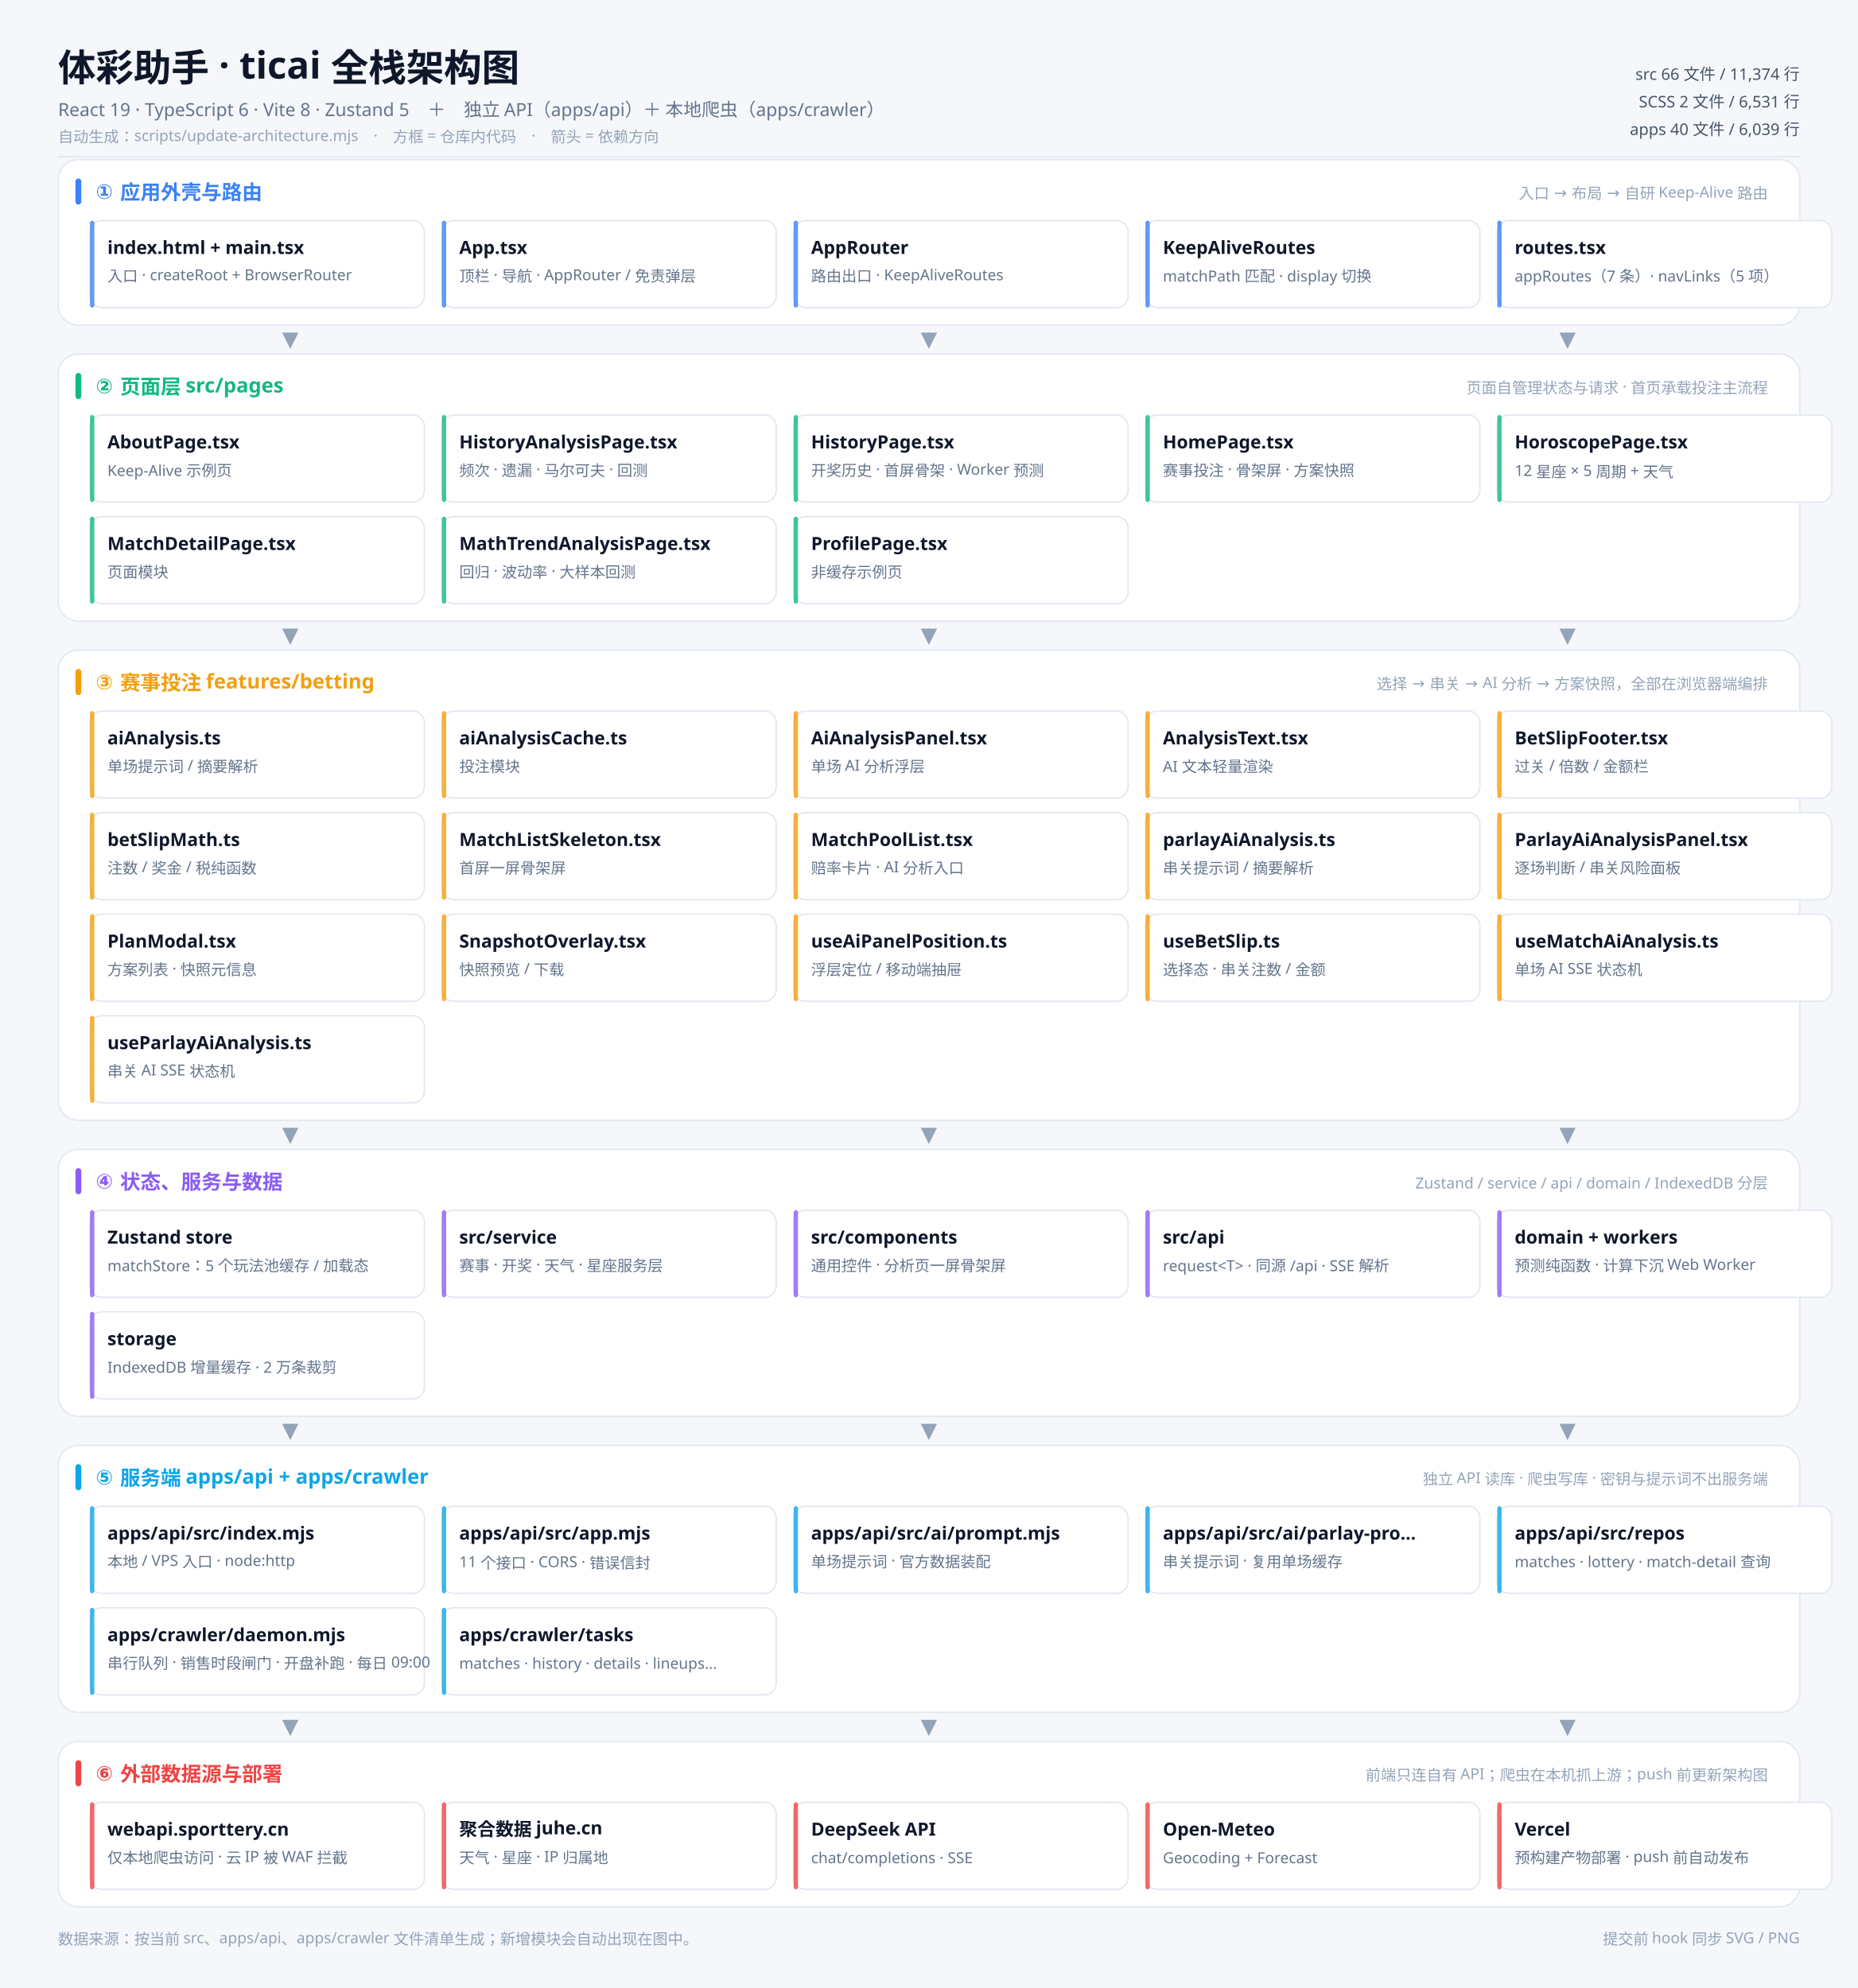
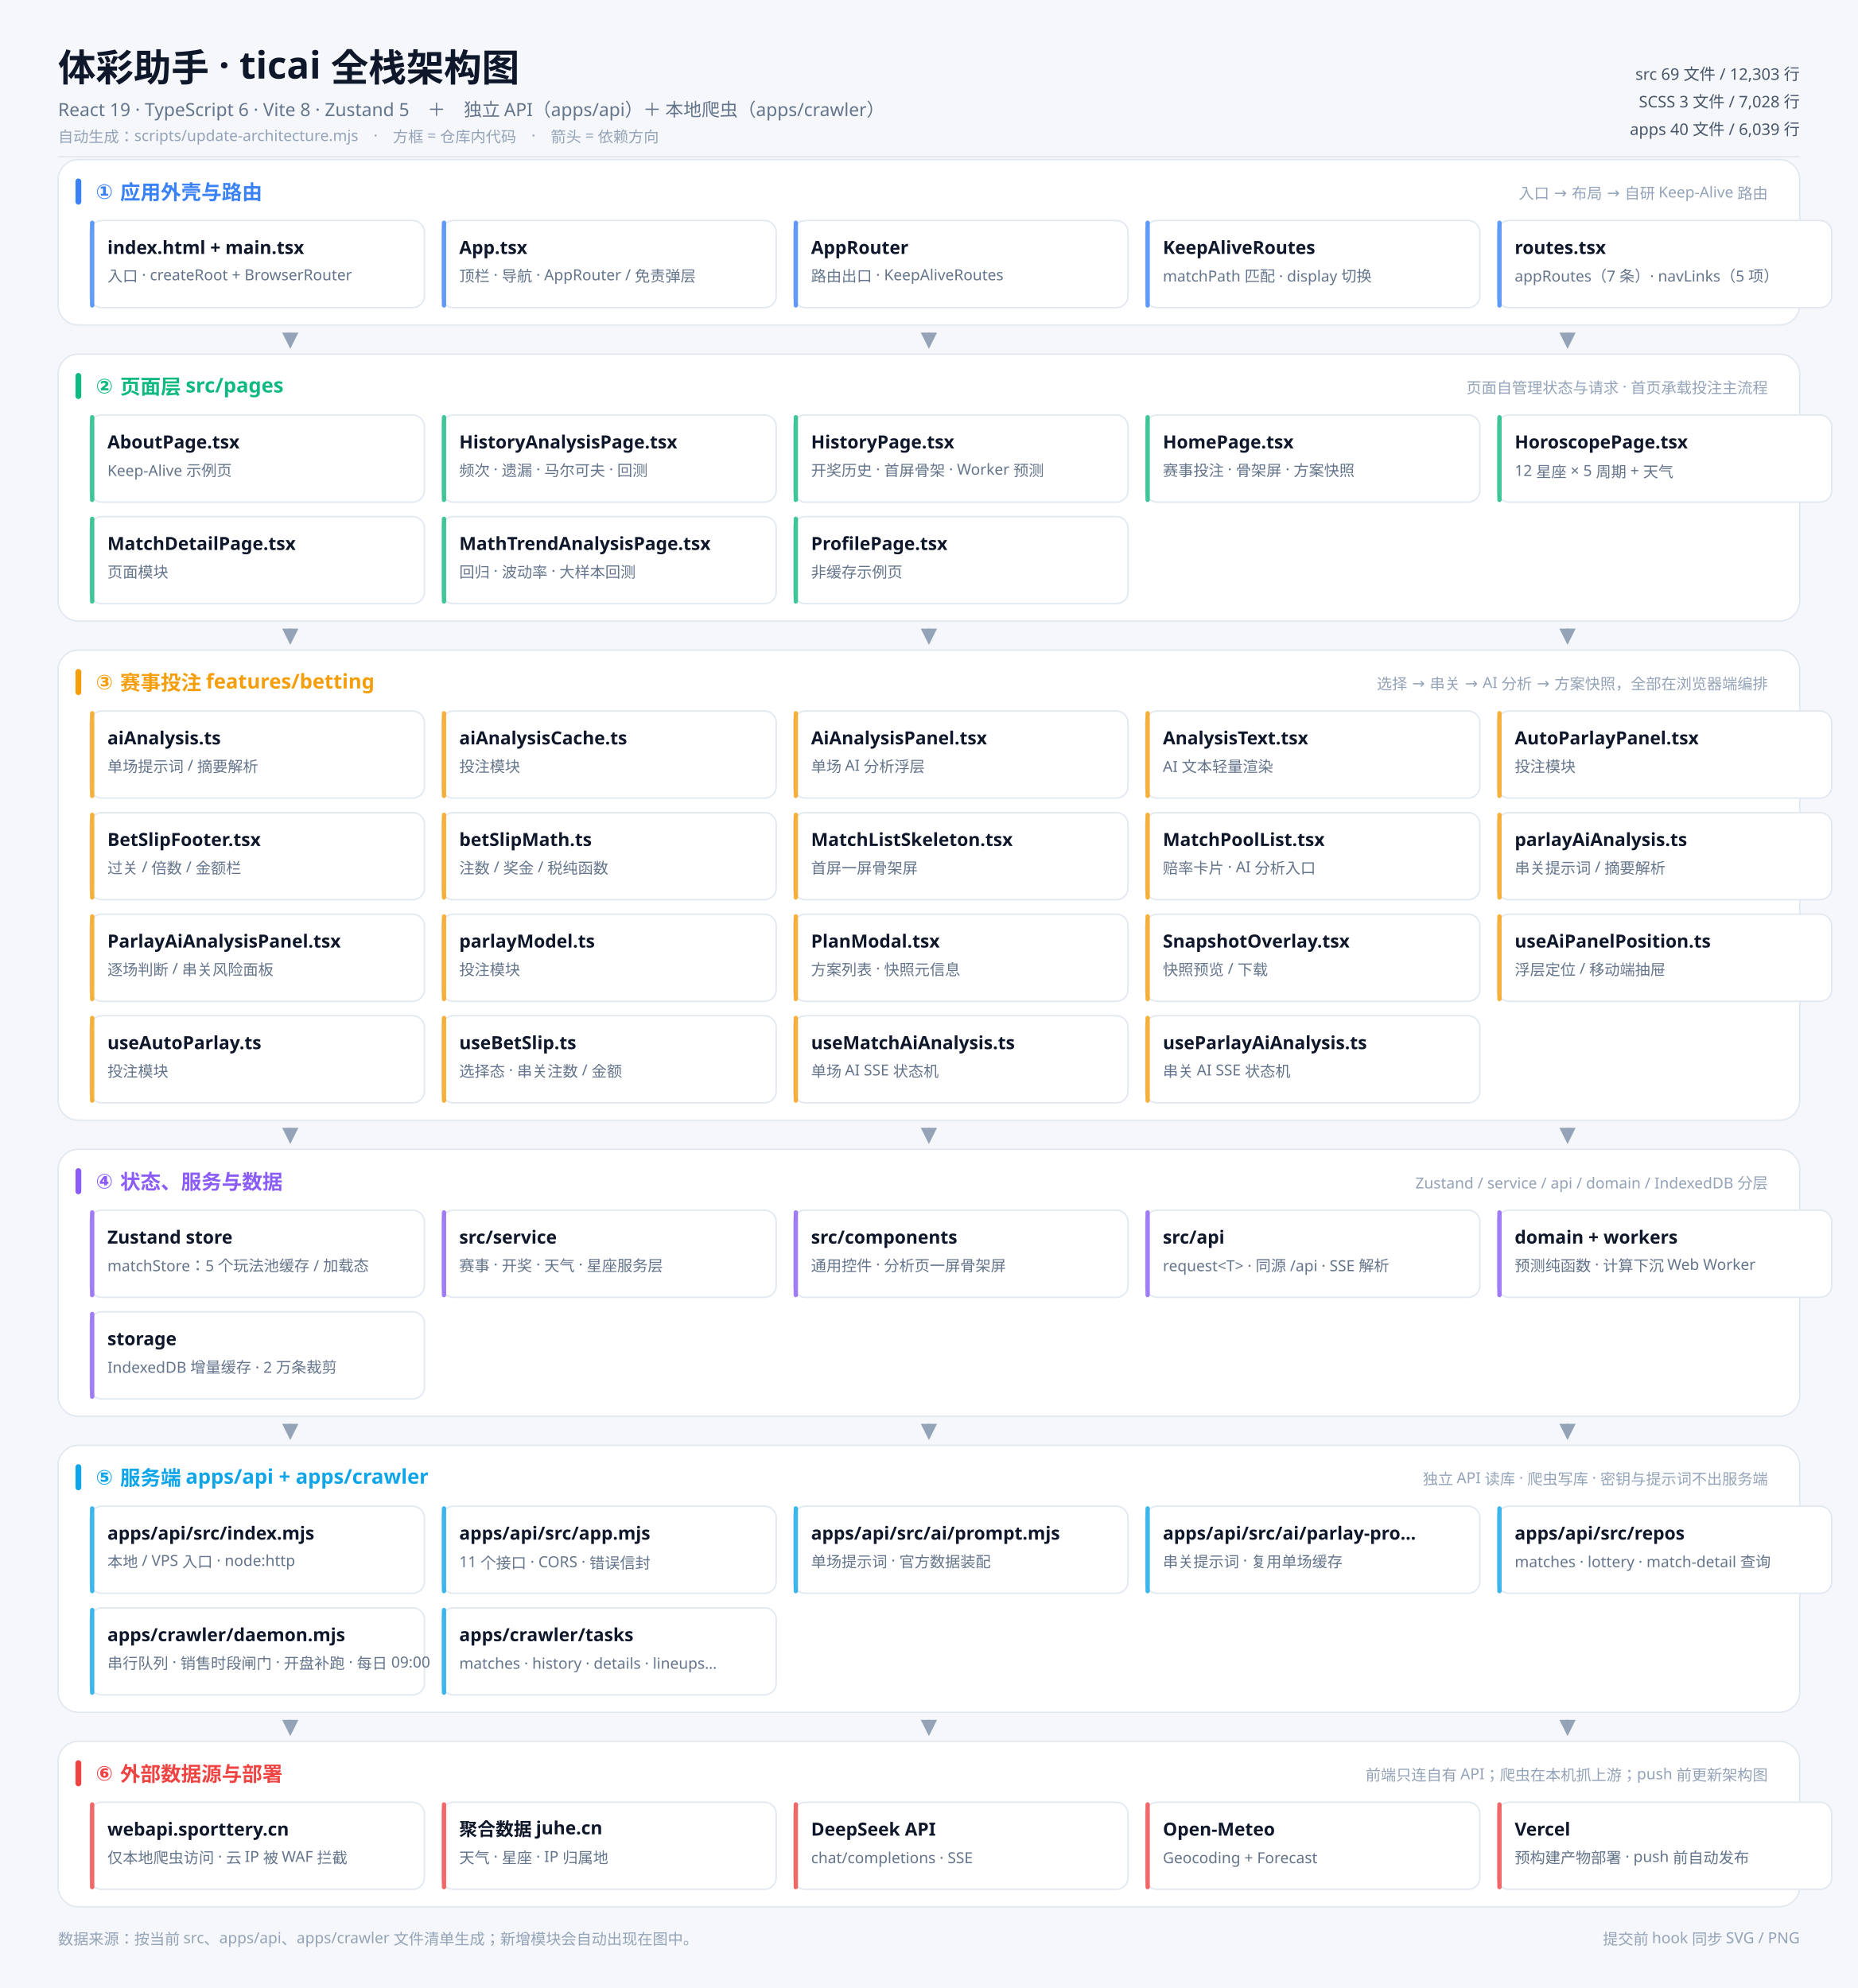
<svg xmlns="http://www.w3.org/2000/svg" viewBox="0 0 1280 1370" width="1280" height="1370" font-family="'Microsoft YaHei','PingFang SC','Noto Sans SC','Segoe UI',sans-serif">
  <defs>
    <marker id="ar" viewBox="0 0 8 8" refX="7" refY="4" markerWidth="7" markerHeight="7" orient="auto-start-reverse">
      <path d="M0 0 L8 4 L0 8 Z" fill="#94a3b8" />
    </marker>
  </defs>
  <rect width="1280" height="1370" fill="#f5f7fa" />
  <text x="40" y="56" font-size="26" font-weight="700" fill="#0f172a">体彩助手 · ticai 全栈架构图</text>
  <text x="40" y="80" font-size="12.5" fill="#64748b">React 19 · TypeScript 6 · Vite 8 · Zustand 5　＋　独立 API（apps/api）＋ 本地爬虫（apps/crawler）</text>
-   <text x="1240" y="55" text-anchor="end" font-size="11" fill="#475569">src 66 文件 / 11,374 行</text>
-   <text x="1240" y="74" text-anchor="end" font-size="11" fill="#475569">SCSS 2 文件 / 6,531 行</text>
+   <text x="1240" y="55" text-anchor="end" font-size="11" fill="#475569">src 69 文件 / 12,303 行</text>
+   <text x="1240" y="74" text-anchor="end" font-size="11" fill="#475569">SCSS 3 文件 / 7,028 行</text>
  <text x="1240" y="93" text-anchor="end" font-size="11" fill="#475569">apps 40 文件 / 6,039 行</text>
  <text x="40" y="98" font-size="10.5" fill="#94a3b8">自动生成：scripts/update-architecture.mjs　·　方框 = 仓库内代码　·　箭头 = 依赖方向</text>
  <line x1="40" y1="108" x2="1240" y2="108" stroke="#e2e8f0" />
  <g>
    <rect x="40" y="110" width="1200" height="114" rx="14" fill="#ffffff" stroke="#e2e8f0" />
    <rect x="52" y="123" width="4" height="18" rx="2" fill="#3b82f6" />
    <text x="66" y="137" font-size="14" font-weight="700" fill="#3b82f6">① 应用外壳与路由</text>
    <text x="1218" y="137" text-anchor="end" font-size="10.5" fill="#94a3b8">入口 → 布局 → 自研 Keep-Alive 路由</text>
    <g>
      <rect x="62" y="152" width="230.4" height="60" rx="8" fill="#ffffff" stroke="#e2e8f0" />
      <rect x="62" y="152" width="3" height="60" rx="1.5" fill="#3b82f6" opacity="0.8" />
      <text x="74.0" y="175" font-size="12.5" font-weight="600" fill="#0f172a">index.html + main.tsx</text>
      <text x="74.0" y="194" font-size="10.5" fill="#64748b">入口 · createRoot + BrowserRouter</text>
    </g>
    <g>
      <rect x="304.4" y="152" width="230.4" height="60" rx="8" fill="#ffffff" stroke="#e2e8f0" />
      <rect x="304.4" y="152" width="3" height="60" rx="1.5" fill="#3b82f6" opacity="0.8" />
      <text x="316.4" y="175" font-size="12.5" font-weight="600" fill="#0f172a">App.tsx</text>
      <text x="316.4" y="194" font-size="10.5" fill="#64748b">顶栏 · 导航 · AppRouter / 免责弹层</text>
    </g>
    <g>
      <rect x="546.8" y="152" width="230.4" height="60" rx="8" fill="#ffffff" stroke="#e2e8f0" />
      <rect x="546.8" y="152" width="3" height="60" rx="1.5" fill="#3b82f6" opacity="0.8" />
      <text x="558.8" y="175" font-size="12.5" font-weight="600" fill="#0f172a">AppRouter</text>
      <text x="558.8" y="194" font-size="10.5" fill="#64748b">路由出口 · KeepAliveRoutes</text>
    </g>
    <g>
      <rect x="789.2" y="152" width="230.4" height="60" rx="8" fill="#ffffff" stroke="#e2e8f0" />
      <rect x="789.2" y="152" width="3" height="60" rx="1.5" fill="#3b82f6" opacity="0.8" />
      <text x="801.2" y="175" font-size="12.5" font-weight="600" fill="#0f172a">KeepAliveRoutes</text>
      <text x="801.2" y="194" font-size="10.5" fill="#64748b">matchPath 匹配 · display 切换</text>
    </g>
    <g>
      <rect x="1031.6" y="152" width="230.4" height="60" rx="8" fill="#ffffff" stroke="#e2e8f0" />
      <rect x="1031.6" y="152" width="3" height="60" rx="1.5" fill="#3b82f6" opacity="0.8" />
      <text x="1043.6" y="175" font-size="12.5" font-weight="600" fill="#0f172a">routes.tsx</text>
      <text x="1043.6" y="194" font-size="10.5" fill="#64748b">appRoutes（7 条）· navLinks（5 项）</text>
    </g>
  </g>
  <line x1="200" y1="229" x2="200" y2="239" stroke="#cbd5e1" stroke-width="1.6" marker-end="url(#ar)" />
  <line x1="640" y1="229" x2="640" y2="239" stroke="#cbd5e1" stroke-width="1.6" marker-end="url(#ar)" />
  <line x1="1080" y1="229" x2="1080" y2="239" stroke="#cbd5e1" stroke-width="1.6" marker-end="url(#ar)" />
  <g>
    <rect x="40" y="244" width="1200" height="184" rx="14" fill="#ffffff" stroke="#e2e8f0" />
    <rect x="52" y="257" width="4" height="18" rx="2" fill="#10b981" />
    <text x="66" y="271" font-size="14" font-weight="700" fill="#10b981">② 页面层 src/pages</text>
    <text x="1218" y="271" text-anchor="end" font-size="10.5" fill="#94a3b8">页面自管理状态与请求 · 首页承载投注主流程</text>
    <g>
      <rect x="62" y="286" width="230.4" height="60" rx="8" fill="#ffffff" stroke="#e2e8f0" />
      <rect x="62" y="286" width="3" height="60" rx="1.5" fill="#10b981" opacity="0.8" />
      <text x="74.0" y="309" font-size="12.5" font-weight="600" fill="#0f172a">AboutPage.tsx</text>
      <text x="74.0" y="328" font-size="10.5" fill="#64748b">Keep-Alive 示例页</text>
    </g>
    <g>
      <rect x="304.4" y="286" width="230.4" height="60" rx="8" fill="#ffffff" stroke="#e2e8f0" />
      <rect x="304.4" y="286" width="3" height="60" rx="1.5" fill="#10b981" opacity="0.8" />
      <text x="316.4" y="309" font-size="12.5" font-weight="600" fill="#0f172a">HistoryAnalysisPage.tsx</text>
      <text x="316.4" y="328" font-size="10.5" fill="#64748b">频次 · 遗漏 · 马尔可夫 · 回测</text>
    </g>
    <g>
      <rect x="546.8" y="286" width="230.4" height="60" rx="8" fill="#ffffff" stroke="#e2e8f0" />
      <rect x="546.8" y="286" width="3" height="60" rx="1.5" fill="#10b981" opacity="0.8" />
      <text x="558.8" y="309" font-size="12.5" font-weight="600" fill="#0f172a">HistoryPage.tsx</text>
      <text x="558.8" y="328" font-size="10.5" fill="#64748b">开奖历史 · 首屏骨架 · Worker 预测</text>
    </g>
    <g>
      <rect x="789.2" y="286" width="230.4" height="60" rx="8" fill="#ffffff" stroke="#e2e8f0" />
      <rect x="789.2" y="286" width="3" height="60" rx="1.5" fill="#10b981" opacity="0.8" />
      <text x="801.2" y="309" font-size="12.5" font-weight="600" fill="#0f172a">HomePage.tsx</text>
      <text x="801.2" y="328" font-size="10.5" fill="#64748b">赛事投注 · 骨架屏 · 方案快照</text>
    </g>
    <g>
      <rect x="1031.6" y="286" width="230.4" height="60" rx="8" fill="#ffffff" stroke="#e2e8f0" />
      <rect x="1031.6" y="286" width="3" height="60" rx="1.5" fill="#10b981" opacity="0.8" />
      <text x="1043.6" y="309" font-size="12.5" font-weight="600" fill="#0f172a">HoroscopePage.tsx</text>
      <text x="1043.6" y="328" font-size="10.5" fill="#64748b">12 星座 × 5 周期 + 天气</text>
    </g>
    <g>
      <rect x="62" y="356" width="230.4" height="60" rx="8" fill="#ffffff" stroke="#e2e8f0" />
      <rect x="62" y="356" width="3" height="60" rx="1.5" fill="#10b981" opacity="0.8" />
      <text x="74.0" y="379" font-size="12.5" font-weight="600" fill="#0f172a">MatchDetailPage.tsx</text>
      <text x="74.0" y="398" font-size="10.5" fill="#64748b">页面模块</text>
    </g>
    <g>
      <rect x="304.4" y="356" width="230.4" height="60" rx="8" fill="#ffffff" stroke="#e2e8f0" />
      <rect x="304.4" y="356" width="3" height="60" rx="1.5" fill="#10b981" opacity="0.8" />
      <text x="316.4" y="379" font-size="12.5" font-weight="600" fill="#0f172a">MathTrendAnalysisPage.tsx</text>
      <text x="316.4" y="398" font-size="10.5" fill="#64748b">回归 · 波动率 · 大样本回测</text>
    </g>
    <g>
      <rect x="546.8" y="356" width="230.4" height="60" rx="8" fill="#ffffff" stroke="#e2e8f0" />
      <rect x="546.8" y="356" width="3" height="60" rx="1.5" fill="#10b981" opacity="0.8" />
      <text x="558.8" y="379" font-size="12.5" font-weight="600" fill="#0f172a">ProfilePage.tsx</text>
      <text x="558.8" y="398" font-size="10.5" fill="#64748b">非缓存示例页</text>
    </g>
  </g>
  <line x1="200" y1="433" x2="200" y2="443" stroke="#cbd5e1" stroke-width="1.6" marker-end="url(#ar)" />
  <line x1="640" y1="433" x2="640" y2="443" stroke="#cbd5e1" stroke-width="1.6" marker-end="url(#ar)" />
  <line x1="1080" y1="433" x2="1080" y2="443" stroke="#cbd5e1" stroke-width="1.6" marker-end="url(#ar)" />
  <g>
    <rect x="40" y="448" width="1200" height="324" rx="14" fill="#ffffff" stroke="#e2e8f0" />
    <rect x="52" y="461" width="4" height="18" rx="2" fill="#f59e0b" />
    <text x="66" y="475" font-size="14" font-weight="700" fill="#f59e0b">③ 赛事投注 features/betting</text>
    <text x="1218" y="475" text-anchor="end" font-size="10.5" fill="#94a3b8">选择 → 串关 → AI 分析 → 方案快照，全部在浏览器端编排</text>
    <g>
      <rect x="62" y="490" width="230.4" height="60" rx="8" fill="#ffffff" stroke="#e2e8f0" />
      <rect x="62" y="490" width="3" height="60" rx="1.5" fill="#f59e0b" opacity="0.8" />
      <text x="74.0" y="513" font-size="12.5" font-weight="600" fill="#0f172a">aiAnalysis.ts</text>
      <text x="74.0" y="532" font-size="10.5" fill="#64748b">单场提示词 / 摘要解析</text>
    </g>
    <g>
      <rect x="304.4" y="490" width="230.4" height="60" rx="8" fill="#ffffff" stroke="#e2e8f0" />
      <rect x="304.4" y="490" width="3" height="60" rx="1.5" fill="#f59e0b" opacity="0.8" />
      <text x="316.4" y="513" font-size="12.5" font-weight="600" fill="#0f172a">aiAnalysisCache.ts</text>
      <text x="316.4" y="532" font-size="10.5" fill="#64748b">投注模块</text>
    </g>
    <g>
      <rect x="546.8" y="490" width="230.4" height="60" rx="8" fill="#ffffff" stroke="#e2e8f0" />
      <rect x="546.8" y="490" width="3" height="60" rx="1.5" fill="#f59e0b" opacity="0.8" />
      <text x="558.8" y="513" font-size="12.5" font-weight="600" fill="#0f172a">AiAnalysisPanel.tsx</text>
      <text x="558.8" y="532" font-size="10.5" fill="#64748b">单场 AI 分析浮层</text>
    </g>
    <g>
      <rect x="789.2" y="490" width="230.4" height="60" rx="8" fill="#ffffff" stroke="#e2e8f0" />
      <rect x="789.2" y="490" width="3" height="60" rx="1.5" fill="#f59e0b" opacity="0.8" />
      <text x="801.2" y="513" font-size="12.5" font-weight="600" fill="#0f172a">AnalysisText.tsx</text>
      <text x="801.2" y="532" font-size="10.5" fill="#64748b">AI 文本轻量渲染</text>
    </g>
    <g>
      <rect x="1031.6" y="490" width="230.4" height="60" rx="8" fill="#ffffff" stroke="#e2e8f0" />
      <rect x="1031.6" y="490" width="3" height="60" rx="1.5" fill="#f59e0b" opacity="0.8" />
-       <text x="1043.6" y="513" font-size="12.5" font-weight="600" fill="#0f172a">BetSlipFooter.tsx</text>
-       <text x="1043.6" y="532" font-size="10.5" fill="#64748b">过关 / 倍数 / 金额栏</text>
+       <text x="1043.6" y="513" font-size="12.5" font-weight="600" fill="#0f172a">AutoParlayPanel.tsx</text>
+       <text x="1043.6" y="532" font-size="10.5" fill="#64748b">投注模块</text>
    </g>
    <g>
      <rect x="62" y="560" width="230.4" height="60" rx="8" fill="#ffffff" stroke="#e2e8f0" />
      <rect x="62" y="560" width="3" height="60" rx="1.5" fill="#f59e0b" opacity="0.8" />
-       <text x="74.0" y="583" font-size="12.5" font-weight="600" fill="#0f172a">betSlipMath.ts</text>
-       <text x="74.0" y="602" font-size="10.5" fill="#64748b">注数 / 奖金 / 税纯函数</text>
+       <text x="74.0" y="583" font-size="12.5" font-weight="600" fill="#0f172a">BetSlipFooter.tsx</text>
+       <text x="74.0" y="602" font-size="10.5" fill="#64748b">过关 / 倍数 / 金额栏</text>
    </g>
    <g>
      <rect x="304.4" y="560" width="230.4" height="60" rx="8" fill="#ffffff" stroke="#e2e8f0" />
      <rect x="304.4" y="560" width="3" height="60" rx="1.5" fill="#f59e0b" opacity="0.8" />
-       <text x="316.4" y="583" font-size="12.5" font-weight="600" fill="#0f172a">MatchListSkeleton.tsx</text>
-       <text x="316.4" y="602" font-size="10.5" fill="#64748b">首屏一屏骨架屏</text>
+       <text x="316.4" y="583" font-size="12.5" font-weight="600" fill="#0f172a">betSlipMath.ts</text>
+       <text x="316.4" y="602" font-size="10.5" fill="#64748b">注数 / 奖金 / 税纯函数</text>
    </g>
    <g>
      <rect x="546.8" y="560" width="230.4" height="60" rx="8" fill="#ffffff" stroke="#e2e8f0" />
      <rect x="546.8" y="560" width="3" height="60" rx="1.5" fill="#f59e0b" opacity="0.8" />
-       <text x="558.8" y="583" font-size="12.5" font-weight="600" fill="#0f172a">MatchPoolList.tsx</text>
-       <text x="558.8" y="602" font-size="10.5" fill="#64748b">赔率卡片 · AI 分析入口</text>
+       <text x="558.8" y="583" font-size="12.5" font-weight="600" fill="#0f172a">MatchListSkeleton.tsx</text>
+       <text x="558.8" y="602" font-size="10.5" fill="#64748b">首屏一屏骨架屏</text>
    </g>
    <g>
      <rect x="789.2" y="560" width="230.4" height="60" rx="8" fill="#ffffff" stroke="#e2e8f0" />
      <rect x="789.2" y="560" width="3" height="60" rx="1.5" fill="#f59e0b" opacity="0.8" />
-       <text x="801.2" y="583" font-size="12.5" font-weight="600" fill="#0f172a">parlayAiAnalysis.ts</text>
-       <text x="801.2" y="602" font-size="10.5" fill="#64748b">串关提示词 / 摘要解析</text>
+       <text x="801.2" y="583" font-size="12.5" font-weight="600" fill="#0f172a">MatchPoolList.tsx</text>
+       <text x="801.2" y="602" font-size="10.5" fill="#64748b">赔率卡片 · AI 分析入口</text>
    </g>
    <g>
      <rect x="1031.6" y="560" width="230.4" height="60" rx="8" fill="#ffffff" stroke="#e2e8f0" />
      <rect x="1031.6" y="560" width="3" height="60" rx="1.5" fill="#f59e0b" opacity="0.8" />
-       <text x="1043.6" y="583" font-size="12.5" font-weight="600" fill="#0f172a">ParlayAiAnalysisPanel.tsx</text>
-       <text x="1043.6" y="602" font-size="10.5" fill="#64748b">逐场判断 / 串关风险面板</text>
+       <text x="1043.6" y="583" font-size="12.5" font-weight="600" fill="#0f172a">parlayAiAnalysis.ts</text>
+       <text x="1043.6" y="602" font-size="10.5" fill="#64748b">串关提示词 / 摘要解析</text>
    </g>
    <g>
      <rect x="62" y="630" width="230.4" height="60" rx="8" fill="#ffffff" stroke="#e2e8f0" />
      <rect x="62" y="630" width="3" height="60" rx="1.5" fill="#f59e0b" opacity="0.8" />
-       <text x="74.0" y="653" font-size="12.5" font-weight="600" fill="#0f172a">PlanModal.tsx</text>
-       <text x="74.0" y="672" font-size="10.5" fill="#64748b">方案列表 · 快照元信息</text>
+       <text x="74.0" y="653" font-size="12.5" font-weight="600" fill="#0f172a">ParlayAiAnalysisPanel.tsx</text>
+       <text x="74.0" y="672" font-size="10.5" fill="#64748b">逐场判断 / 串关风险面板</text>
    </g>
    <g>
      <rect x="304.4" y="630" width="230.4" height="60" rx="8" fill="#ffffff" stroke="#e2e8f0" />
      <rect x="304.4" y="630" width="3" height="60" rx="1.5" fill="#f59e0b" opacity="0.8" />
-       <text x="316.4" y="653" font-size="12.5" font-weight="600" fill="#0f172a">SnapshotOverlay.tsx</text>
-       <text x="316.4" y="672" font-size="10.5" fill="#64748b">快照预览 / 下载</text>
+       <text x="316.4" y="653" font-size="12.5" font-weight="600" fill="#0f172a">parlayModel.ts</text>
+       <text x="316.4" y="672" font-size="10.5" fill="#64748b">投注模块</text>
    </g>
    <g>
      <rect x="546.8" y="630" width="230.4" height="60" rx="8" fill="#ffffff" stroke="#e2e8f0" />
      <rect x="546.8" y="630" width="3" height="60" rx="1.5" fill="#f59e0b" opacity="0.8" />
-       <text x="558.8" y="653" font-size="12.5" font-weight="600" fill="#0f172a">useAiPanelPosition.ts</text>
-       <text x="558.8" y="672" font-size="10.5" fill="#64748b">浮层定位 / 移动端抽屉</text>
+       <text x="558.8" y="653" font-size="12.5" font-weight="600" fill="#0f172a">PlanModal.tsx</text>
+       <text x="558.8" y="672" font-size="10.5" fill="#64748b">方案列表 · 快照元信息</text>
    </g>
    <g>
      <rect x="789.2" y="630" width="230.4" height="60" rx="8" fill="#ffffff" stroke="#e2e8f0" />
      <rect x="789.2" y="630" width="3" height="60" rx="1.5" fill="#f59e0b" opacity="0.8" />
-       <text x="801.2" y="653" font-size="12.5" font-weight="600" fill="#0f172a">useBetSlip.ts</text>
-       <text x="801.2" y="672" font-size="10.5" fill="#64748b">选择态 · 串关注数 / 金额</text>
+       <text x="801.2" y="653" font-size="12.5" font-weight="600" fill="#0f172a">SnapshotOverlay.tsx</text>
+       <text x="801.2" y="672" font-size="10.5" fill="#64748b">快照预览 / 下载</text>
    </g>
    <g>
      <rect x="1031.6" y="630" width="230.4" height="60" rx="8" fill="#ffffff" stroke="#e2e8f0" />
      <rect x="1031.6" y="630" width="3" height="60" rx="1.5" fill="#f59e0b" opacity="0.8" />
-       <text x="1043.6" y="653" font-size="12.5" font-weight="600" fill="#0f172a">useMatchAiAnalysis.ts</text>
-       <text x="1043.6" y="672" font-size="10.5" fill="#64748b">单场 AI SSE 状态机</text>
+       <text x="1043.6" y="653" font-size="12.5" font-weight="600" fill="#0f172a">useAiPanelPosition.ts</text>
+       <text x="1043.6" y="672" font-size="10.5" fill="#64748b">浮层定位 / 移动端抽屉</text>
    </g>
    <g>
      <rect x="62" y="700" width="230.4" height="60" rx="8" fill="#ffffff" stroke="#e2e8f0" />
      <rect x="62" y="700" width="3" height="60" rx="1.5" fill="#f59e0b" opacity="0.8" />
-       <text x="74.0" y="723" font-size="12.5" font-weight="600" fill="#0f172a">useParlayAiAnalysis.ts</text>
-       <text x="74.0" y="742" font-size="10.5" fill="#64748b">串关 AI SSE 状态机</text>
+       <text x="74.0" y="723" font-size="12.5" font-weight="600" fill="#0f172a">useAutoParlay.ts</text>
+       <text x="74.0" y="742" font-size="10.5" fill="#64748b">投注模块</text>
+     </g>
+     <g>
+       <rect x="304.4" y="700" width="230.4" height="60" rx="8" fill="#ffffff" stroke="#e2e8f0" />
+       <rect x="304.4" y="700" width="3" height="60" rx="1.5" fill="#f59e0b" opacity="0.8" />
+       <text x="316.4" y="723" font-size="12.5" font-weight="600" fill="#0f172a">useBetSlip.ts</text>
+       <text x="316.4" y="742" font-size="10.5" fill="#64748b">选择态 · 串关注数 / 金额</text>
+     </g>
+     <g>
+       <rect x="546.8" y="700" width="230.4" height="60" rx="8" fill="#ffffff" stroke="#e2e8f0" />
+       <rect x="546.8" y="700" width="3" height="60" rx="1.5" fill="#f59e0b" opacity="0.8" />
+       <text x="558.8" y="723" font-size="12.5" font-weight="600" fill="#0f172a">useMatchAiAnalysis.ts</text>
+       <text x="558.8" y="742" font-size="10.5" fill="#64748b">单场 AI SSE 状态机</text>
+     </g>
+     <g>
+       <rect x="789.2" y="700" width="230.4" height="60" rx="8" fill="#ffffff" stroke="#e2e8f0" />
+       <rect x="789.2" y="700" width="3" height="60" rx="1.5" fill="#f59e0b" opacity="0.8" />
+       <text x="801.2" y="723" font-size="12.5" font-weight="600" fill="#0f172a">useParlayAiAnalysis.ts</text>
+       <text x="801.2" y="742" font-size="10.5" fill="#64748b">串关 AI SSE 状态机</text>
    </g>
  </g>
  <line x1="200" y1="777" x2="200" y2="787" stroke="#cbd5e1" stroke-width="1.6" marker-end="url(#ar)" />
  <line x1="640" y1="777" x2="640" y2="787" stroke="#cbd5e1" stroke-width="1.6" marker-end="url(#ar)" />
  <line x1="1080" y1="777" x2="1080" y2="787" stroke="#cbd5e1" stroke-width="1.6" marker-end="url(#ar)" />
  <g>
    <rect x="40" y="792" width="1200" height="184" rx="14" fill="#ffffff" stroke="#e2e8f0" />
    <rect x="52" y="805" width="4" height="18" rx="2" fill="#8b5cf6" />
    <text x="66" y="819" font-size="14" font-weight="700" fill="#8b5cf6">④ 状态、服务与数据</text>
    <text x="1218" y="819" text-anchor="end" font-size="10.5" fill="#94a3b8">Zustand / service / api / domain / IndexedDB 分层</text>
    <g>
      <rect x="62" y="834" width="230.4" height="60" rx="8" fill="#ffffff" stroke="#e2e8f0" />
      <rect x="62" y="834" width="3" height="60" rx="1.5" fill="#8b5cf6" opacity="0.8" />
      <text x="74.0" y="857" font-size="12.5" font-weight="600" fill="#0f172a">Zustand store</text>
      <text x="74.0" y="876" font-size="10.5" fill="#64748b">matchStore：5 个玩法池缓存 / 加载态</text>
    </g>
    <g>
      <rect x="304.4" y="834" width="230.4" height="60" rx="8" fill="#ffffff" stroke="#e2e8f0" />
      <rect x="304.4" y="834" width="3" height="60" rx="1.5" fill="#8b5cf6" opacity="0.8" />
      <text x="316.4" y="857" font-size="12.5" font-weight="600" fill="#0f172a">src/service</text>
      <text x="316.4" y="876" font-size="10.5" fill="#64748b">赛事 · 开奖 · 天气 · 星座服务层</text>
    </g>
    <g>
      <rect x="546.8" y="834" width="230.4" height="60" rx="8" fill="#ffffff" stroke="#e2e8f0" />
      <rect x="546.8" y="834" width="3" height="60" rx="1.5" fill="#8b5cf6" opacity="0.8" />
      <text x="558.8" y="857" font-size="12.5" font-weight="600" fill="#0f172a">src/components</text>
      <text x="558.8" y="876" font-size="10.5" fill="#64748b">通用控件 · 分析页一屏骨架屏</text>
    </g>
    <g>
      <rect x="789.2" y="834" width="230.4" height="60" rx="8" fill="#ffffff" stroke="#e2e8f0" />
      <rect x="789.2" y="834" width="3" height="60" rx="1.5" fill="#8b5cf6" opacity="0.8" />
      <text x="801.2" y="857" font-size="12.5" font-weight="600" fill="#0f172a">src/api</text>
      <text x="801.2" y="876" font-size="10.5" fill="#64748b">request&lt;T&gt; · 同源 /api · SSE 解析</text>
    </g>
    <g>
      <rect x="1031.6" y="834" width="230.4" height="60" rx="8" fill="#ffffff" stroke="#e2e8f0" />
      <rect x="1031.6" y="834" width="3" height="60" rx="1.5" fill="#8b5cf6" opacity="0.8" />
      <text x="1043.6" y="857" font-size="12.5" font-weight="600" fill="#0f172a">domain + workers</text>
      <text x="1043.6" y="876" font-size="10.5" fill="#64748b">预测纯函数 · 计算下沉 Web Worker</text>
    </g>
    <g>
      <rect x="62" y="904" width="230.4" height="60" rx="8" fill="#ffffff" stroke="#e2e8f0" />
      <rect x="62" y="904" width="3" height="60" rx="1.5" fill="#8b5cf6" opacity="0.8" />
      <text x="74.0" y="927" font-size="12.5" font-weight="600" fill="#0f172a">storage</text>
      <text x="74.0" y="946" font-size="10.5" fill="#64748b">IndexedDB 增量缓存 · 2 万条裁剪</text>
    </g>
  </g>
  <line x1="200" y1="981" x2="200" y2="991" stroke="#cbd5e1" stroke-width="1.6" marker-end="url(#ar)" />
  <line x1="640" y1="981" x2="640" y2="991" stroke="#cbd5e1" stroke-width="1.6" marker-end="url(#ar)" />
  <line x1="1080" y1="981" x2="1080" y2="991" stroke="#cbd5e1" stroke-width="1.6" marker-end="url(#ar)" />
  <g>
    <rect x="40" y="996" width="1200" height="184" rx="14" fill="#ffffff" stroke="#e2e8f0" />
    <rect x="52" y="1009" width="4" height="18" rx="2" fill="#0ea5e9" />
    <text x="66" y="1023" font-size="14" font-weight="700" fill="#0ea5e9">⑤ 服务端 apps/api + apps/crawler</text>
    <text x="1218" y="1023" text-anchor="end" font-size="10.5" fill="#94a3b8">独立 API 读库 · 爬虫写库 · 密钥与提示词不出服务端</text>
    <g>
      <rect x="62" y="1038" width="230.4" height="60" rx="8" fill="#ffffff" stroke="#e2e8f0" />
      <rect x="62" y="1038" width="3" height="60" rx="1.5" fill="#0ea5e9" opacity="0.8" />
      <text x="74.0" y="1061" font-size="12.5" font-weight="600" fill="#0f172a">apps/api/src/index.mjs</text>
      <text x="74.0" y="1080" font-size="10.5" fill="#64748b">本地 / VPS 入口 · node:http</text>
    </g>
    <g>
      <rect x="304.4" y="1038" width="230.4" height="60" rx="8" fill="#ffffff" stroke="#e2e8f0" />
      <rect x="304.4" y="1038" width="3" height="60" rx="1.5" fill="#0ea5e9" opacity="0.8" />
      <text x="316.4" y="1061" font-size="12.5" font-weight="600" fill="#0f172a">apps/api/src/app.mjs</text>
      <text x="316.4" y="1080" font-size="10.5" fill="#64748b">11 个接口 · CORS · 错误信封</text>
    </g>
    <g>
      <rect x="546.8" y="1038" width="230.4" height="60" rx="8" fill="#ffffff" stroke="#e2e8f0" />
      <rect x="546.8" y="1038" width="3" height="60" rx="1.5" fill="#0ea5e9" opacity="0.8" />
      <text x="558.8" y="1061" font-size="12.5" font-weight="600" fill="#0f172a">apps/api/src/ai/prompt.mjs</text>
      <text x="558.8" y="1080" font-size="10.5" fill="#64748b">单场提示词 · 官方数据装配</text>
    </g>
    <g>
      <rect x="789.2" y="1038" width="230.4" height="60" rx="8" fill="#ffffff" stroke="#e2e8f0" />
      <rect x="789.2" y="1038" width="3" height="60" rx="1.5" fill="#0ea5e9" opacity="0.8" />
      <text x="801.2" y="1061" font-size="12.5" font-weight="600" fill="#0f172a">apps/api/src/ai/parlay-pro…</text>
      <text x="801.2" y="1080" font-size="10.5" fill="#64748b">串关提示词 · 复用单场缓存</text>
    </g>
    <g>
      <rect x="1031.6" y="1038" width="230.4" height="60" rx="8" fill="#ffffff" stroke="#e2e8f0" />
      <rect x="1031.6" y="1038" width="3" height="60" rx="1.5" fill="#0ea5e9" opacity="0.8" />
      <text x="1043.6" y="1061" font-size="12.5" font-weight="600" fill="#0f172a">apps/api/src/repos</text>
      <text x="1043.6" y="1080" font-size="10.5" fill="#64748b">matches · lottery · match-detail 查询</text>
    </g>
    <g>
      <rect x="62" y="1108" width="230.4" height="60" rx="8" fill="#ffffff" stroke="#e2e8f0" />
      <rect x="62" y="1108" width="3" height="60" rx="1.5" fill="#0ea5e9" opacity="0.8" />
      <text x="74.0" y="1131" font-size="12.5" font-weight="600" fill="#0f172a">apps/crawler/daemon.mjs</text>
      <text x="74.0" y="1150" font-size="10.5" fill="#64748b">串行队列 · 销售时段闸门 · 开盘补跑 · 每日 09:00</text>
    </g>
    <g>
      <rect x="304.4" y="1108" width="230.4" height="60" rx="8" fill="#ffffff" stroke="#e2e8f0" />
      <rect x="304.4" y="1108" width="3" height="60" rx="1.5" fill="#0ea5e9" opacity="0.8" />
      <text x="316.4" y="1131" font-size="12.5" font-weight="600" fill="#0f172a">apps/crawler/tasks</text>
      <text x="316.4" y="1150" font-size="10.5" fill="#64748b">matches · history · details · lineups…</text>
    </g>
  </g>
  <line x1="200" y1="1185" x2="200" y2="1195" stroke="#cbd5e1" stroke-width="1.6" marker-end="url(#ar)" />
  <line x1="640" y1="1185" x2="640" y2="1195" stroke="#cbd5e1" stroke-width="1.6" marker-end="url(#ar)" />
  <line x1="1080" y1="1185" x2="1080" y2="1195" stroke="#cbd5e1" stroke-width="1.6" marker-end="url(#ar)" />
  <g>
    <rect x="40" y="1200" width="1200" height="114" rx="14" fill="#ffffff" stroke="#e2e8f0" />
    <rect x="52" y="1213" width="4" height="18" rx="2" fill="#ef4444" />
    <text x="66" y="1227" font-size="14" font-weight="700" fill="#ef4444">⑥ 外部数据源与部署</text>
    <text x="1218" y="1227" text-anchor="end" font-size="10.5" fill="#94a3b8">前端只连自有 API；爬虫在本机抓上游；push 前更新架构图</text>
    <g>
      <rect x="62" y="1242" width="230.4" height="60" rx="8" fill="#ffffff" stroke="#e2e8f0" />
      <rect x="62" y="1242" width="3" height="60" rx="1.5" fill="#ef4444" opacity="0.8" />
      <text x="74.0" y="1265" font-size="12.5" font-weight="600" fill="#0f172a">webapi.sporttery.cn</text>
      <text x="74.0" y="1284" font-size="10.5" fill="#64748b">仅本地爬虫访问 · 云 IP 被 WAF 拦截</text>
    </g>
    <g>
      <rect x="304.4" y="1242" width="230.4" height="60" rx="8" fill="#ffffff" stroke="#e2e8f0" />
      <rect x="304.4" y="1242" width="3" height="60" rx="1.5" fill="#ef4444" opacity="0.8" />
      <text x="316.4" y="1265" font-size="12.5" font-weight="600" fill="#0f172a">聚合数据 juhe.cn</text>
      <text x="316.4" y="1284" font-size="10.5" fill="#64748b">天气 · 星座 · IP 归属地</text>
    </g>
    <g>
      <rect x="546.8" y="1242" width="230.4" height="60" rx="8" fill="#ffffff" stroke="#e2e8f0" />
      <rect x="546.8" y="1242" width="3" height="60" rx="1.5" fill="#ef4444" opacity="0.8" />
      <text x="558.8" y="1265" font-size="12.5" font-weight="600" fill="#0f172a">DeepSeek API</text>
      <text x="558.8" y="1284" font-size="10.5" fill="#64748b">chat/completions · SSE</text>
    </g>
    <g>
      <rect x="789.2" y="1242" width="230.4" height="60" rx="8" fill="#ffffff" stroke="#e2e8f0" />
      <rect x="789.2" y="1242" width="3" height="60" rx="1.5" fill="#ef4444" opacity="0.8" />
      <text x="801.2" y="1265" font-size="12.5" font-weight="600" fill="#0f172a">Open-Meteo</text>
      <text x="801.2" y="1284" font-size="10.5" fill="#64748b">Geocoding + Forecast</text>
    </g>
    <g>
      <rect x="1031.6" y="1242" width="230.4" height="60" rx="8" fill="#ffffff" stroke="#e2e8f0" />
      <rect x="1031.6" y="1242" width="3" height="60" rx="1.5" fill="#ef4444" opacity="0.8" />
      <text x="1043.6" y="1265" font-size="12.5" font-weight="600" fill="#0f172a">Vercel</text>
      <text x="1043.6" y="1284" font-size="10.5" fill="#64748b">预构建产物部署 · push 前自动发布</text>
    </g>
  </g>
  <text x="40" y="1340" font-size="10.5" fill="#94a3b8">数据来源：按当前 src、apps/api、apps/crawler 文件清单生成；新增模块会自动出现在图中。</text>
  <text x="1240" y="1340" text-anchor="end" font-size="10.5" fill="#94a3b8">提交前 hook 同步 SVG / PNG</text>
</svg>
